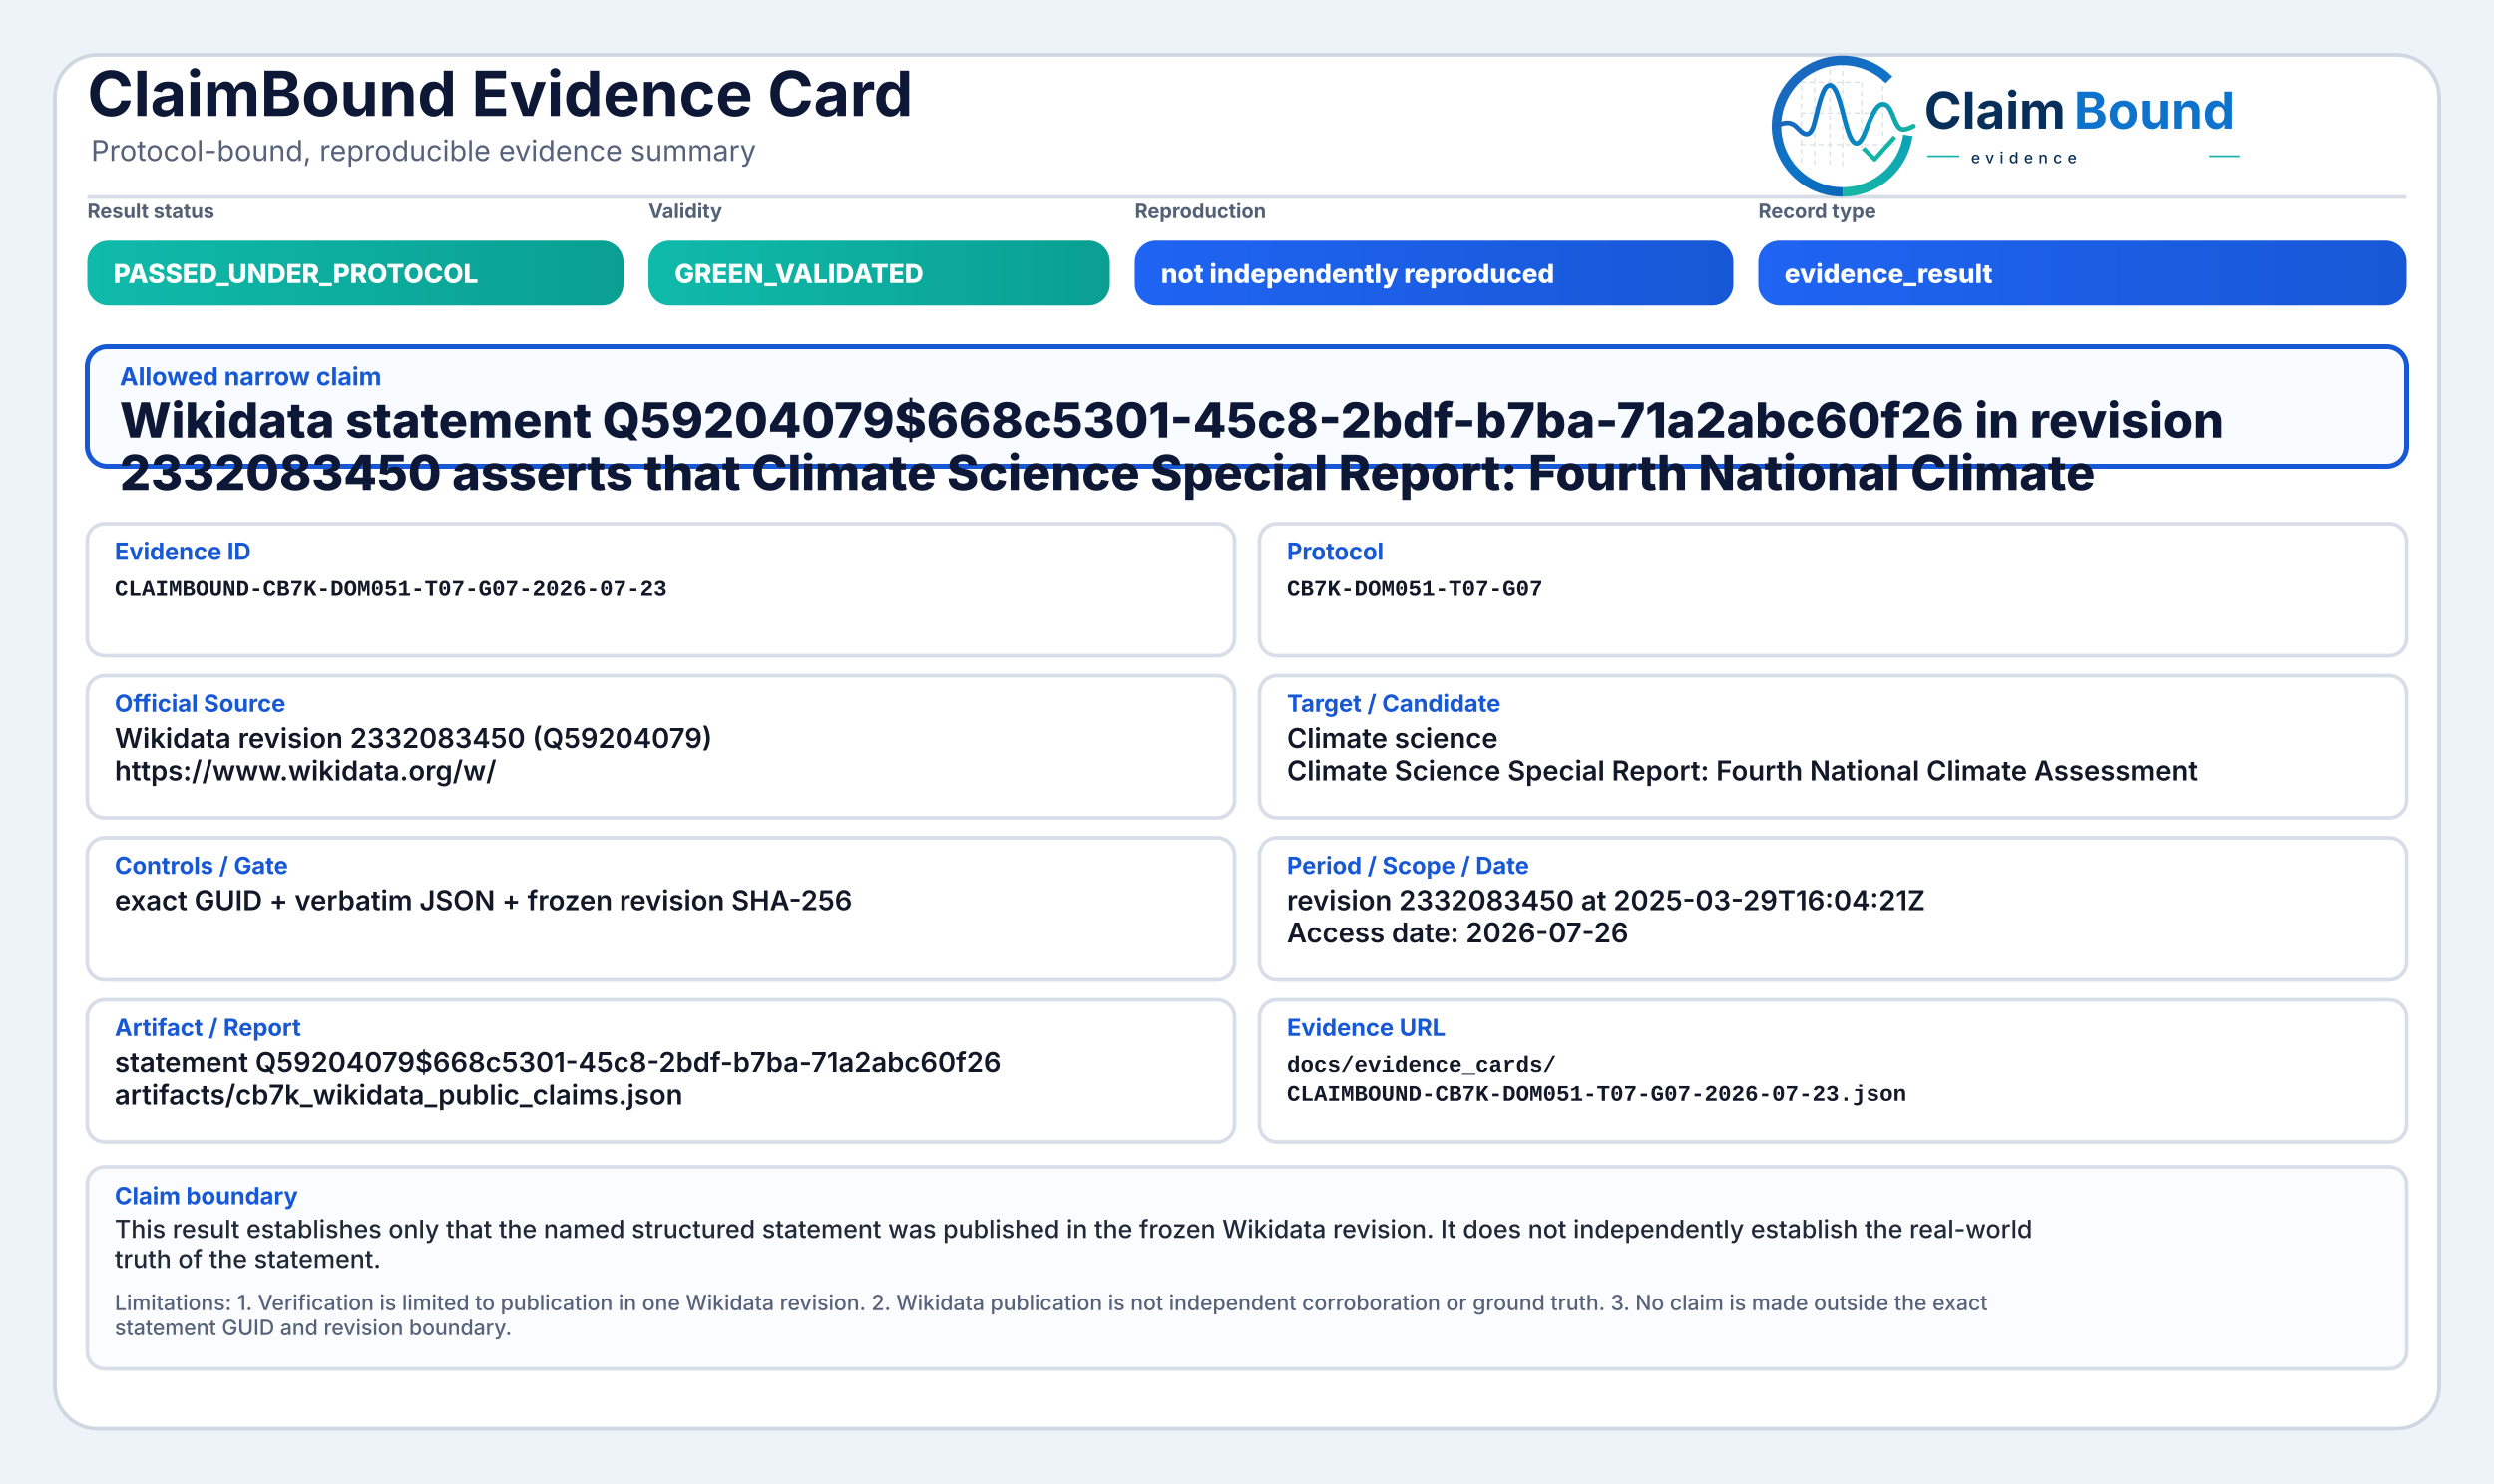
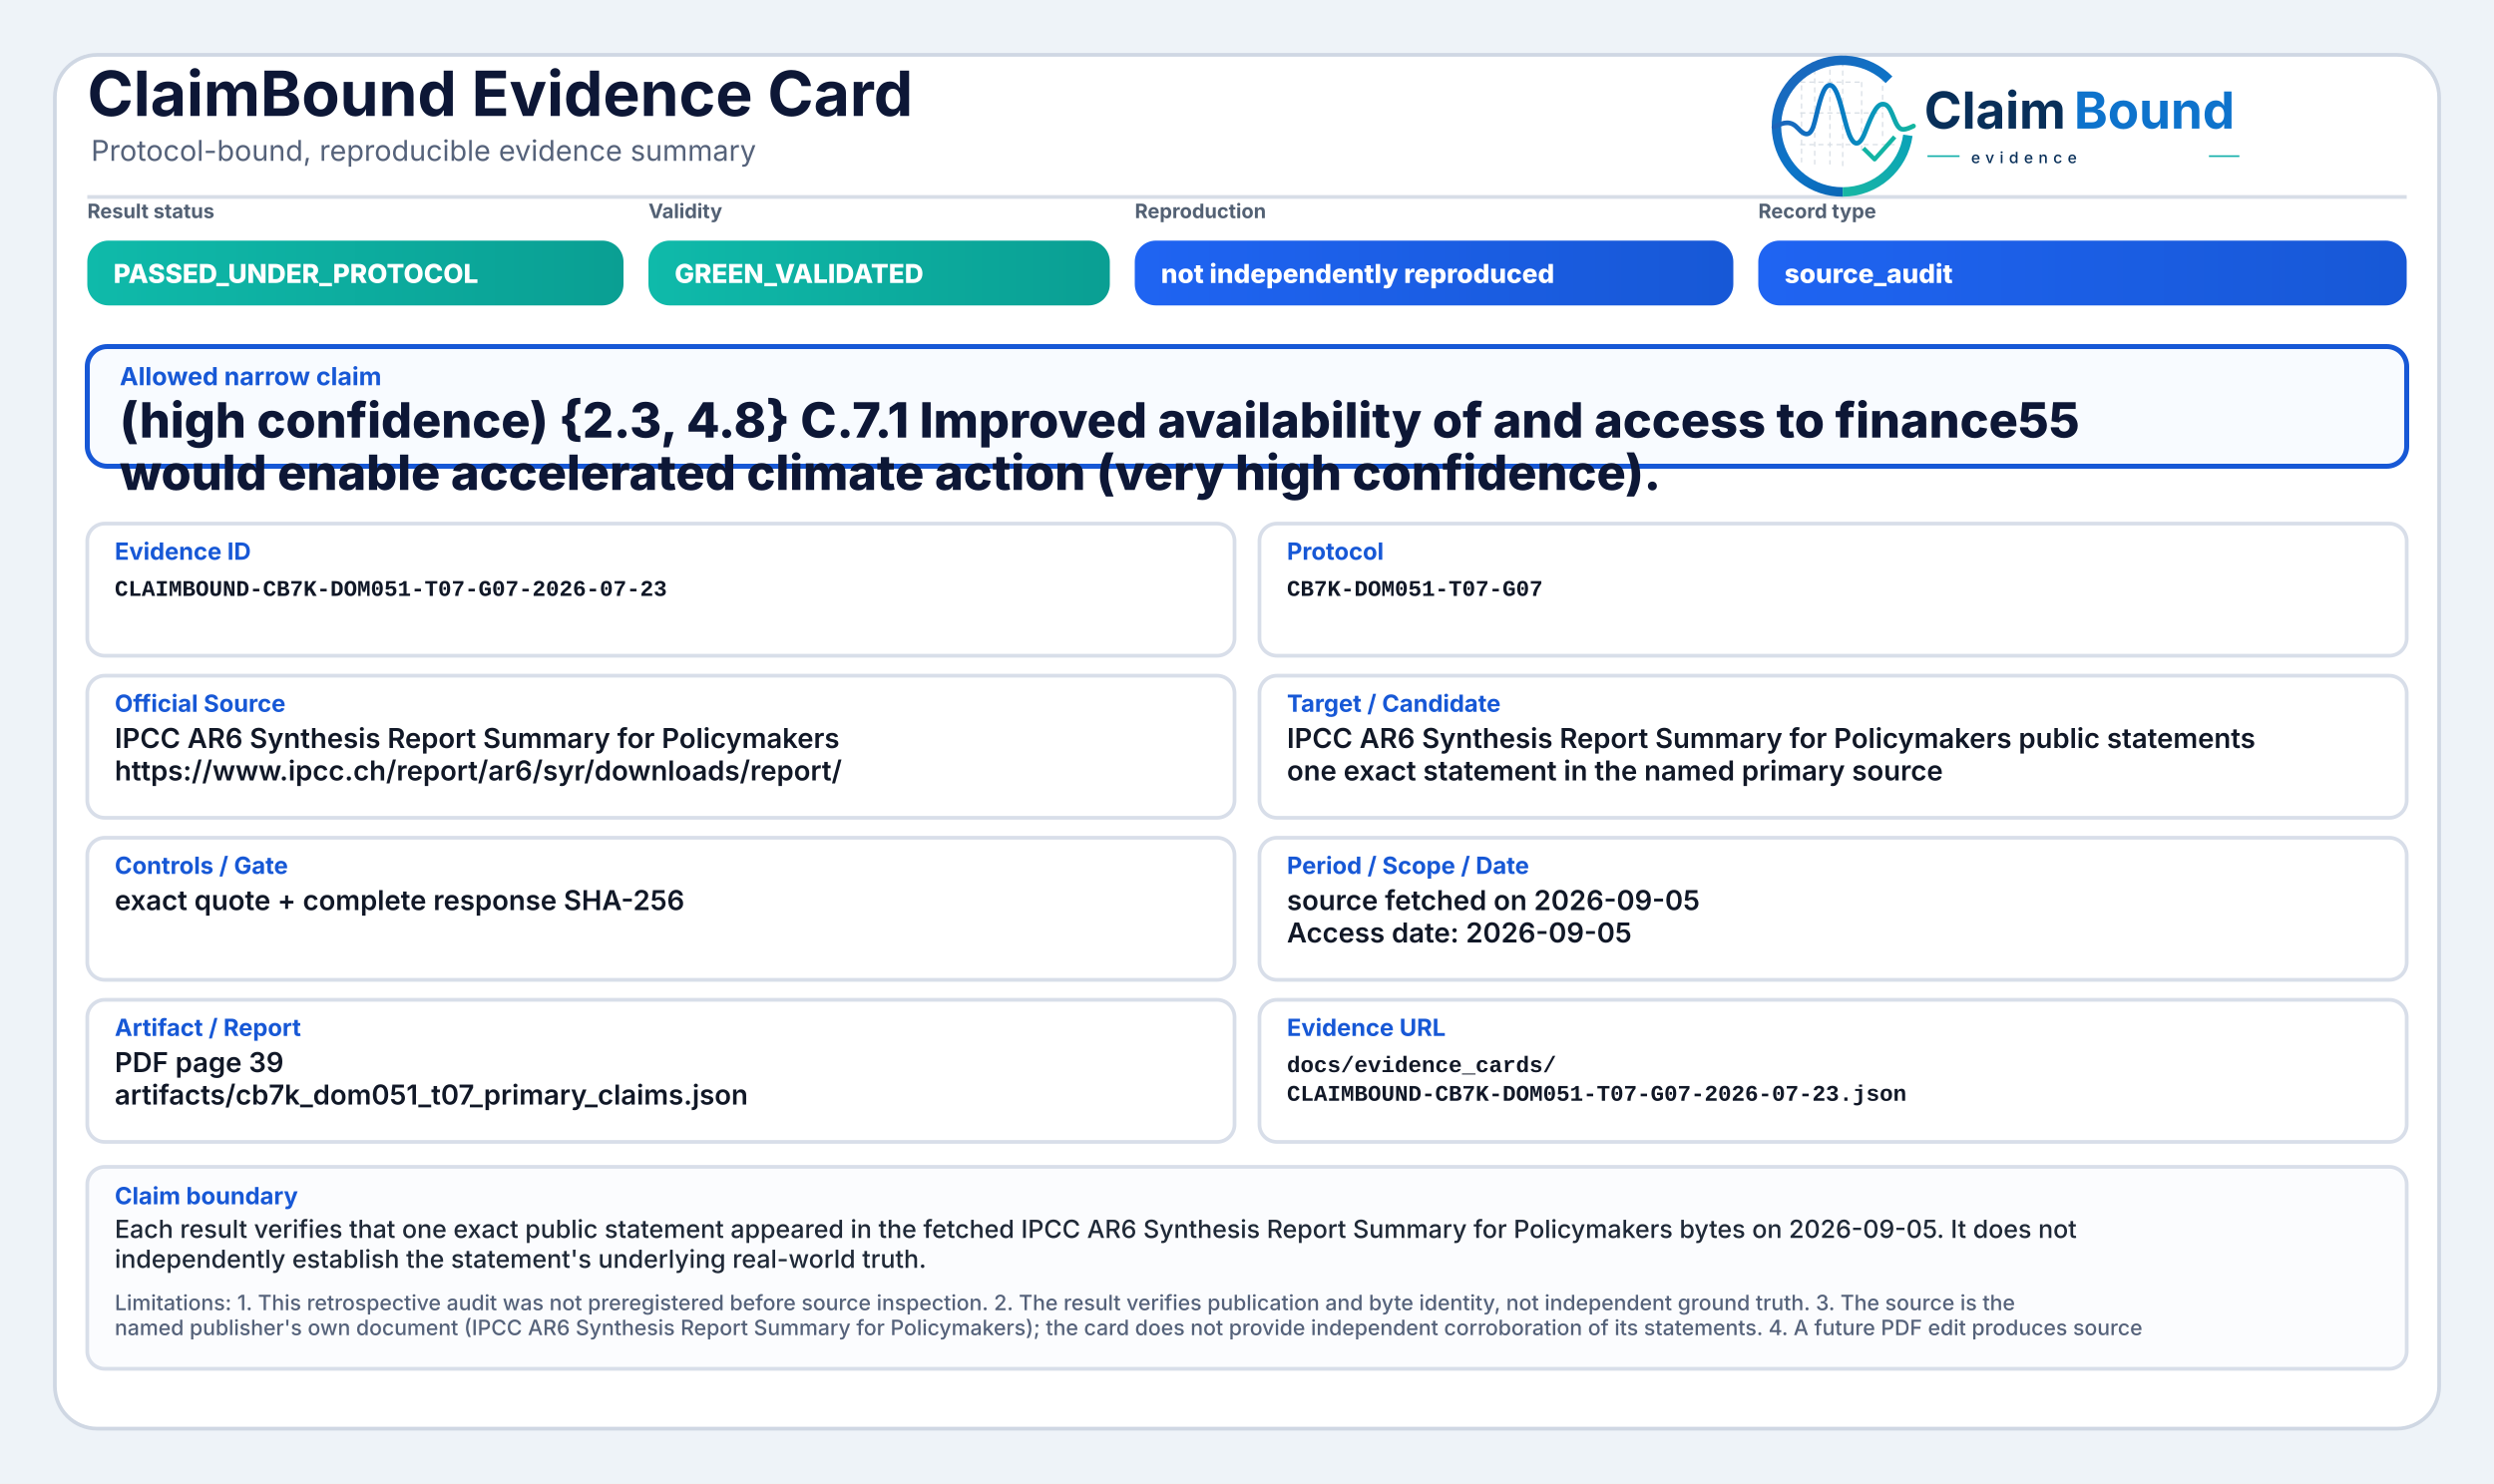
<svg xmlns="http://www.w3.org/2000/svg" width="2000" height="1190" viewBox="0 0 2000 1190" role="img" aria-label="ClaimBound Evidence Card">
  <defs>
    <linearGradient id="greenGrad" x1="0" y1="0" x2="1" y2="0">
      <stop offset="0%" stop-color="#0fbaaa" />
      <stop offset="100%" stop-color="#0a9f93" />
    </linearGradient>
    <linearGradient id="yellowGrad" x1="0" y1="0" x2="1" y2="0">
      <stop offset="0%" stop-color="#fbbf24" />
      <stop offset="100%" stop-color="#d97706" />
    </linearGradient>
    <linearGradient id="amberGrad" x1="0" y1="0" x2="1" y2="0">
      <stop offset="0%" stop-color="#f97316" />
      <stop offset="100%" stop-color="#c2410c" />
    </linearGradient>
    <linearGradient id="redGrad" x1="0" y1="0" x2="1" y2="0">
      <stop offset="0%" stop-color="#ef4444" />
      <stop offset="100%" stop-color="#b91c1c" />
    </linearGradient>
    <linearGradient id="grayGrad" x1="0" y1="0" x2="1" y2="0">
      <stop offset="0%" stop-color="#64748b" />
      <stop offset="100%" stop-color="#475569" />
    </linearGradient>
    <linearGradient id="blueGrad" x1="0" y1="0" x2="1" y2="0">
      <stop offset="0%" stop-color="#1f64f2" />
      <stop offset="100%" stop-color="#1758d6" />
    </linearGradient>
    <linearGradient id="logoRingBlue" x1="73" y1="453" x2="348" y2="793" gradientUnits="userSpaceOnUse">
      <stop offset="0" stop-color="#1E64BA" />
      <stop offset="0.55" stop-color="#0C75C8" />
      <stop offset="1" stop-color="#0A5FAB" />
    </linearGradient>
    <linearGradient id="logoRingTeal" x1="221" y1="792" x2="403" y2="594" gradientUnits="userSpaceOnUse">
      <stop offset="0" stop-color="#18B7A3" />
      <stop offset="1" stop-color="#089EBC" />
    </linearGradient>
    <linearGradient id="logoSignalGradient" x1="61" y1="628" x2="404" y2="628" gradientUnits="userSpaceOnUse">
      <stop offset="0" stop-color="#1E64BA" />
      <stop offset="0.43" stop-color="#0877C4" />
      <stop offset="0.72" stop-color="#0A97BB" />
      <stop offset="1" stop-color="#14B69E" />
    </linearGradient>
  </defs>
  <rect x="0" y="0" width="2000" height="1190" fill="#eef3f8" />
  <rect x="44" y="44" width="1912" height="1102" rx="34" fill="#ffffff" stroke="#cfd7e3" stroke-width="3" />
  <path d="M70 158 H1930" stroke="#d7dde7" stroke-width="3" />
  <text x="70" y="93" font-family="Inter, Segoe UI, Arial, sans-serif" font-size="50" font-weight="750" fill="#0d1736">ClaimBound Evidence Card</text>
  <text x="73" y="129" font-family="Inter, Segoe UI, Arial, sans-serif" font-size="23" font-weight="400" fill="#55627a">Protocol-bound, reproducible evidence summary</text>
  <g aria-label="ClaimBound evidence logo" transform="translate(1415,52) scale(0.33) translate(-40,-478)">
    <g stroke-linecap="butt" stroke-linejoin="round">
      <g stroke="#CBD3DC" stroke-width="3.2" stroke-linecap="round" stroke-dasharray="10 12" opacity="0.72">
        <path d="M130 507V714" />
        <path d="M162 490V719" />
        <path d="M199 491V719" />
        <path d="M230 471V726" />
        <path d="M276 521V690" />
        <path d="M327 508V650" />
        <path d="M128 520H277" />
        <path d="M128 595H327" />
        <path d="M128 672H355" />
      </g>
      <path d="M342.6 514.3A160 160 0 1 0 230 787" fill="none" stroke="url(#logoRingBlue)" stroke-width="23" />
      <path d="M230 787A160 160 0 0 0 388.4 649.3" fill="none" stroke="url(#logoRingTeal)" stroke-width="23" />
      <path d="M63 629.5C87 616.4 104.3 613.6 121.2 632.2C140.7 653.8 153.4 651.6 162.1 616.2C173.8 568.5 182.5 527.5 198.9 527.5C217.5 527.5 228.4 590.6 240.3 630.8C253.4 675.4 268.6 682.8 284.6 641.5C303.5 592.9 315.2 567.6 333.7 574.7C352.6 582 355.7 635.1 376.6 634.9C386.2 634.8 394 630.4 402 626.8" fill="none" stroke="url(#logoSignalGradient)" stroke-width="11.5" stroke-linecap="round" />
      <path d="M284 684.5L307.5 707.7L353 657" fill="none" stroke="#12B4A4" stroke-width="10.5" stroke-linecap="square" />
    </g>
    <text x="428" y="633" font-family="Inter, Segoe UI, Arial, sans-serif" font-size="124" font-weight="750" fill="#082F59" text-rendering="geometricPrecision">Claim</text>
    <text x="792" y="633" font-family="Inter, Segoe UI, Arial, sans-serif" font-size="124" font-weight="750" fill="#0E73CC" text-rendering="geometricPrecision">Bound</text>
    <line x1="436" y1="700" x2="514" y2="700" stroke="#11AFA9" stroke-width="4" />
    <text x="542" y="717" font-family="Inter, Segoe UI, Arial, sans-serif" font-size="38" font-weight="500" letter-spacing="13" fill="#082F59">evidence</text>
    <line x1="1120" y1="700" x2="1194" y2="700" stroke="#11AFA9" stroke-width="4" />
  </g>
  <text x="70" y="175" font-family="Inter, Segoe UI, Arial, sans-serif" font-size="16" font-weight="650" fill="#536174">Result status</text>
  <rect x="70" y="193" width="430" height="52" rx="17" fill="url(#greenGrad)" />
  <text x="91" y="227" font-family="Inter, Segoe UI, Arial, sans-serif" font-size="21" font-weight="800" fill="#ffffff">PASSED_UNDER_PROTOCOL</text>
  <text x="520" y="175" font-family="Inter, Segoe UI, Arial, sans-serif" font-size="16" font-weight="650" fill="#536174">Validity</text>
  <rect x="520" y="193" width="370" height="52" rx="17" fill="url(#greenGrad)" />
  <text x="541" y="227" font-family="Inter, Segoe UI, Arial, sans-serif" font-size="21" font-weight="800" fill="#ffffff">GREEN_VALIDATED</text>
  <text x="910" y="175" font-family="Inter, Segoe UI, Arial, sans-serif" font-size="16" font-weight="650" fill="#536174">Reproduction</text>
  <rect x="910" y="193" width="480" height="52" rx="17" fill="url(#blueGrad)" />
  <text x="931" y="227" font-family="Inter, Segoe UI, Arial, sans-serif" font-size="21" font-weight="800" fill="#ffffff">not independently reproduced</text>
  <text x="1410" y="175" font-family="Inter, Segoe UI, Arial, sans-serif" font-size="16" font-weight="650" fill="#536174">Record type</text>
  <rect x="1410" y="193" width="520" height="52" rx="17" fill="url(#blueGrad)" />
-   <text x="1431" y="227" font-family="Inter, Segoe UI, Arial, sans-serif" font-size="21" font-weight="800" fill="#ffffff">evidence_result</text>
+   <text x="1431" y="227" font-family="Inter, Segoe UI, Arial, sans-serif" font-size="21" font-weight="800" fill="#ffffff">source_audit</text>
  <rect x="70" y="278" width="1860" height="96" rx="16" fill="#f8fbff" stroke="#1758d6" stroke-width="4" />
  <text x="96" y="309" font-family="Inter, Segoe UI, Arial, sans-serif" font-size="20" font-weight="750" fill="#1758d6">Allowed narrow claim</text>
-   <text x="96" y="351" font-family="Inter, Segoe UI, Arial, sans-serif" font-size="39" font-weight="800" fill="#0d1736">Wikidata statement Q59204079$668c5301-45c8-2bdf-b7ba-71a2abc60f26 in revision</text>
-   <text x="96" y="393" font-family="Inter, Segoe UI, Arial, sans-serif" font-size="39" font-weight="800" fill="#0d1736">2332083450 asserts that Climate Science Special Report: Fourth National Climate</text>
+   <text x="96" y="351" font-family="Inter, Segoe UI, Arial, sans-serif" font-size="39" font-weight="800" fill="#0d1736">(high confidence) {2.3, 4.8} C.7.1 Improved availability of and access to finance55</text>
+   <text x="96" y="393" font-family="Inter, Segoe UI, Arial, sans-serif" font-size="39" font-weight="800" fill="#0d1736">would enable accelerated climate action (very high confidence).</text>
  <rect x="70" y="420" width="920" height="106" rx="14" fill="#ffffff" stroke="#d8dee9" stroke-width="3" />
  <text x="92" y="449" font-family="Inter, Segoe UI, Arial, sans-serif" font-size="19" font-weight="750" fill="#1758d6">Evidence ID</text>
  <text x="92" y="478" font-family="SFMono-Regular, Consolas, Liberation Mono, monospace" font-size="18" font-weight="600" fill="#111827">CLAIMBOUND-CB7K-DOM051-T07-G07-2026-07-23</text>
  <rect x="1010" y="420" width="920" height="106" rx="14" fill="#ffffff" stroke="#d8dee9" stroke-width="3" />
  <text x="1032" y="449" font-family="Inter, Segoe UI, Arial, sans-serif" font-size="19" font-weight="750" fill="#1758d6">Protocol</text>
  <text x="1032" y="478" font-family="SFMono-Regular, Consolas, Liberation Mono, monospace" font-size="18" font-weight="600" fill="#111827">CB7K-DOM051-T07-G07</text>
  <rect x="70" y="542" width="920" height="114" rx="14" fill="#ffffff" stroke="#d8dee9" stroke-width="3" />
  <text x="92" y="571" font-family="Inter, Segoe UI, Arial, sans-serif" font-size="19" font-weight="750" fill="#1758d6">Official Source</text>
-   <text x="92" y="600" font-family="Inter, Segoe UI, Arial, sans-serif" font-size="22" font-weight="600" fill="#111827">Wikidata revision 2332083450 (Q59204079)</text>
-   <text x="92" y="626" font-family="Inter, Segoe UI, Arial, sans-serif" font-size="22" font-weight="600" fill="#111827">https://www.wikidata.org/w/</text>
+   <text x="92" y="600" font-family="Inter, Segoe UI, Arial, sans-serif" font-size="22" font-weight="600" fill="#111827">IPCC AR6 Synthesis Report Summary for Policymakers</text>
+   <text x="92" y="626" font-family="Inter, Segoe UI, Arial, sans-serif" font-size="22" font-weight="600" fill="#111827">https://www.ipcc.ch/report/ar6/syr/downloads/report/</text>
  <rect x="1010" y="542" width="920" height="114" rx="14" fill="#ffffff" stroke="#d8dee9" stroke-width="3" />
  <text x="1032" y="571" font-family="Inter, Segoe UI, Arial, sans-serif" font-size="19" font-weight="750" fill="#1758d6">Target / Candidate</text>
-   <text x="1032" y="600" font-family="Inter, Segoe UI, Arial, sans-serif" font-size="22" font-weight="600" fill="#111827">Climate science</text>
-   <text x="1032" y="626" font-family="Inter, Segoe UI, Arial, sans-serif" font-size="22" font-weight="600" fill="#111827">Climate Science Special Report: Fourth National Climate Assessment</text>
+   <text x="1032" y="600" font-family="Inter, Segoe UI, Arial, sans-serif" font-size="22" font-weight="600" fill="#111827">IPCC AR6 Synthesis Report Summary for Policymakers public statements</text>
+   <text x="1032" y="626" font-family="Inter, Segoe UI, Arial, sans-serif" font-size="22" font-weight="600" fill="#111827">one exact statement in the named primary source</text>
  <rect x="70" y="672" width="920" height="114" rx="14" fill="#ffffff" stroke="#d8dee9" stroke-width="3" />
  <text x="92" y="701" font-family="Inter, Segoe UI, Arial, sans-serif" font-size="19" font-weight="750" fill="#1758d6">Controls / Gate</text>
-   <text x="92" y="730" font-family="Inter, Segoe UI, Arial, sans-serif" font-size="22" font-weight="600" fill="#111827">exact GUID + verbatim JSON + frozen revision SHA-256</text>
+   <text x="92" y="730" font-family="Inter, Segoe UI, Arial, sans-serif" font-size="22" font-weight="600" fill="#111827">exact quote + complete response SHA-256</text>
  <rect x="1010" y="672" width="920" height="114" rx="14" fill="#ffffff" stroke="#d8dee9" stroke-width="3" />
  <text x="1032" y="701" font-family="Inter, Segoe UI, Arial, sans-serif" font-size="19" font-weight="750" fill="#1758d6">Period / Scope / Date</text>
-   <text x="1032" y="730" font-family="Inter, Segoe UI, Arial, sans-serif" font-size="22" font-weight="600" fill="#111827">revision 2332083450 at 2025-03-29T16:04:21Z</text>
-   <text x="1032" y="756" font-family="Inter, Segoe UI, Arial, sans-serif" font-size="22" font-weight="600" fill="#111827">Access date: 2026-07-26</text>
+   <text x="1032" y="730" font-family="Inter, Segoe UI, Arial, sans-serif" font-size="22" font-weight="600" fill="#111827">source fetched on 2026-09-05</text>
+   <text x="1032" y="756" font-family="Inter, Segoe UI, Arial, sans-serif" font-size="22" font-weight="600" fill="#111827">Access date: 2026-09-05</text>
  <rect x="70" y="802" width="920" height="114" rx="14" fill="#ffffff" stroke="#d8dee9" stroke-width="3" />
  <text x="92" y="831" font-family="Inter, Segoe UI, Arial, sans-serif" font-size="19" font-weight="750" fill="#1758d6">Artifact / Report</text>
-   <text x="92" y="860" font-family="Inter, Segoe UI, Arial, sans-serif" font-size="22" font-weight="600" fill="#111827">statement Q59204079$668c5301-45c8-2bdf-b7ba-71a2abc60f26</text>
-   <text x="92" y="886" font-family="Inter, Segoe UI, Arial, sans-serif" font-size="22" font-weight="600" fill="#111827">artifacts/cb7k_wikidata_public_claims.json</text>
+   <text x="92" y="860" font-family="Inter, Segoe UI, Arial, sans-serif" font-size="22" font-weight="600" fill="#111827">PDF page 39</text>
+   <text x="92" y="886" font-family="Inter, Segoe UI, Arial, sans-serif" font-size="22" font-weight="600" fill="#111827">artifacts/cb7k_dom051_t07_primary_claims.json</text>
  <rect x="1010" y="802" width="920" height="114" rx="14" fill="#ffffff" stroke="#d8dee9" stroke-width="3" />
  <text x="1032" y="831" font-family="Inter, Segoe UI, Arial, sans-serif" font-size="19" font-weight="750" fill="#1758d6">Evidence URL</text>
  <text x="1032" y="860" font-family="SFMono-Regular, Consolas, Liberation Mono, monospace" font-size="18" font-weight="600" fill="#111827">docs/evidence_cards/</text>
  <text x="1032" y="883" font-family="SFMono-Regular, Consolas, Liberation Mono, monospace" font-size="18" font-weight="600" fill="#111827">CLAIMBOUND-CB7K-DOM051-T07-G07-2026-07-23.json</text>
  <rect x="70" y="936" width="1860" height="162" rx="14" fill="#fbfcfe" stroke="#d8dee9" stroke-width="3" />
  <text x="92" y="966" font-family="Inter, Segoe UI, Arial, sans-serif" font-size="19" font-weight="750" fill="#1758d6">Claim boundary</text>
-   <text x="92" y="993" font-family="Inter, Segoe UI, Arial, sans-serif" font-size="20" font-weight="500" fill="#1f2937">This result establishes only that the named structured statement was published in the frozen Wikidata revision. It does not independently establish the real-world</text>
-   <text x="92" y="1017" font-family="Inter, Segoe UI, Arial, sans-serif" font-size="20" font-weight="500" fill="#1f2937">truth of the statement.</text>
-   <text x="92" y="1051" font-family="Inter, Segoe UI, Arial, sans-serif" font-size="17" font-weight="500" fill="#55627a">Limitations: 1. Verification is limited to publication in one Wikidata revision. 2. Wikidata publication is not independent corroboration or ground truth. 3. No claim is made outside the exact</text>
-   <text x="92" y="1071" font-family="Inter, Segoe UI, Arial, sans-serif" font-size="17" font-weight="500" fill="#55627a">statement GUID and revision boundary.</text>
+   <text x="92" y="993" font-family="Inter, Segoe UI, Arial, sans-serif" font-size="20" font-weight="500" fill="#1f2937">Each result verifies that one exact public statement appeared in the fetched IPCC AR6 Synthesis Report Summary for Policymakers bytes on 2026-09-05. It does not</text>
+   <text x="92" y="1017" font-family="Inter, Segoe UI, Arial, sans-serif" font-size="20" font-weight="500" fill="#1f2937">independently establish the statement's underlying real-world truth.</text>
+   <text x="92" y="1051" font-family="Inter, Segoe UI, Arial, sans-serif" font-size="17" font-weight="500" fill="#55627a">Limitations: 1. This retrospective audit was not preregistered before source inspection. 2. The result verifies publication and byte identity, not independent ground truth. 3. The source is the</text>
+   <text x="92" y="1071" font-family="Inter, Segoe UI, Arial, sans-serif" font-size="17" font-weight="500" fill="#55627a">named publisher's own document (IPCC AR6 Synthesis Report Summary for Policymakers); the card does not provide independent corroboration of its statements. 4. A future PDF edit produces source</text>
</svg>
